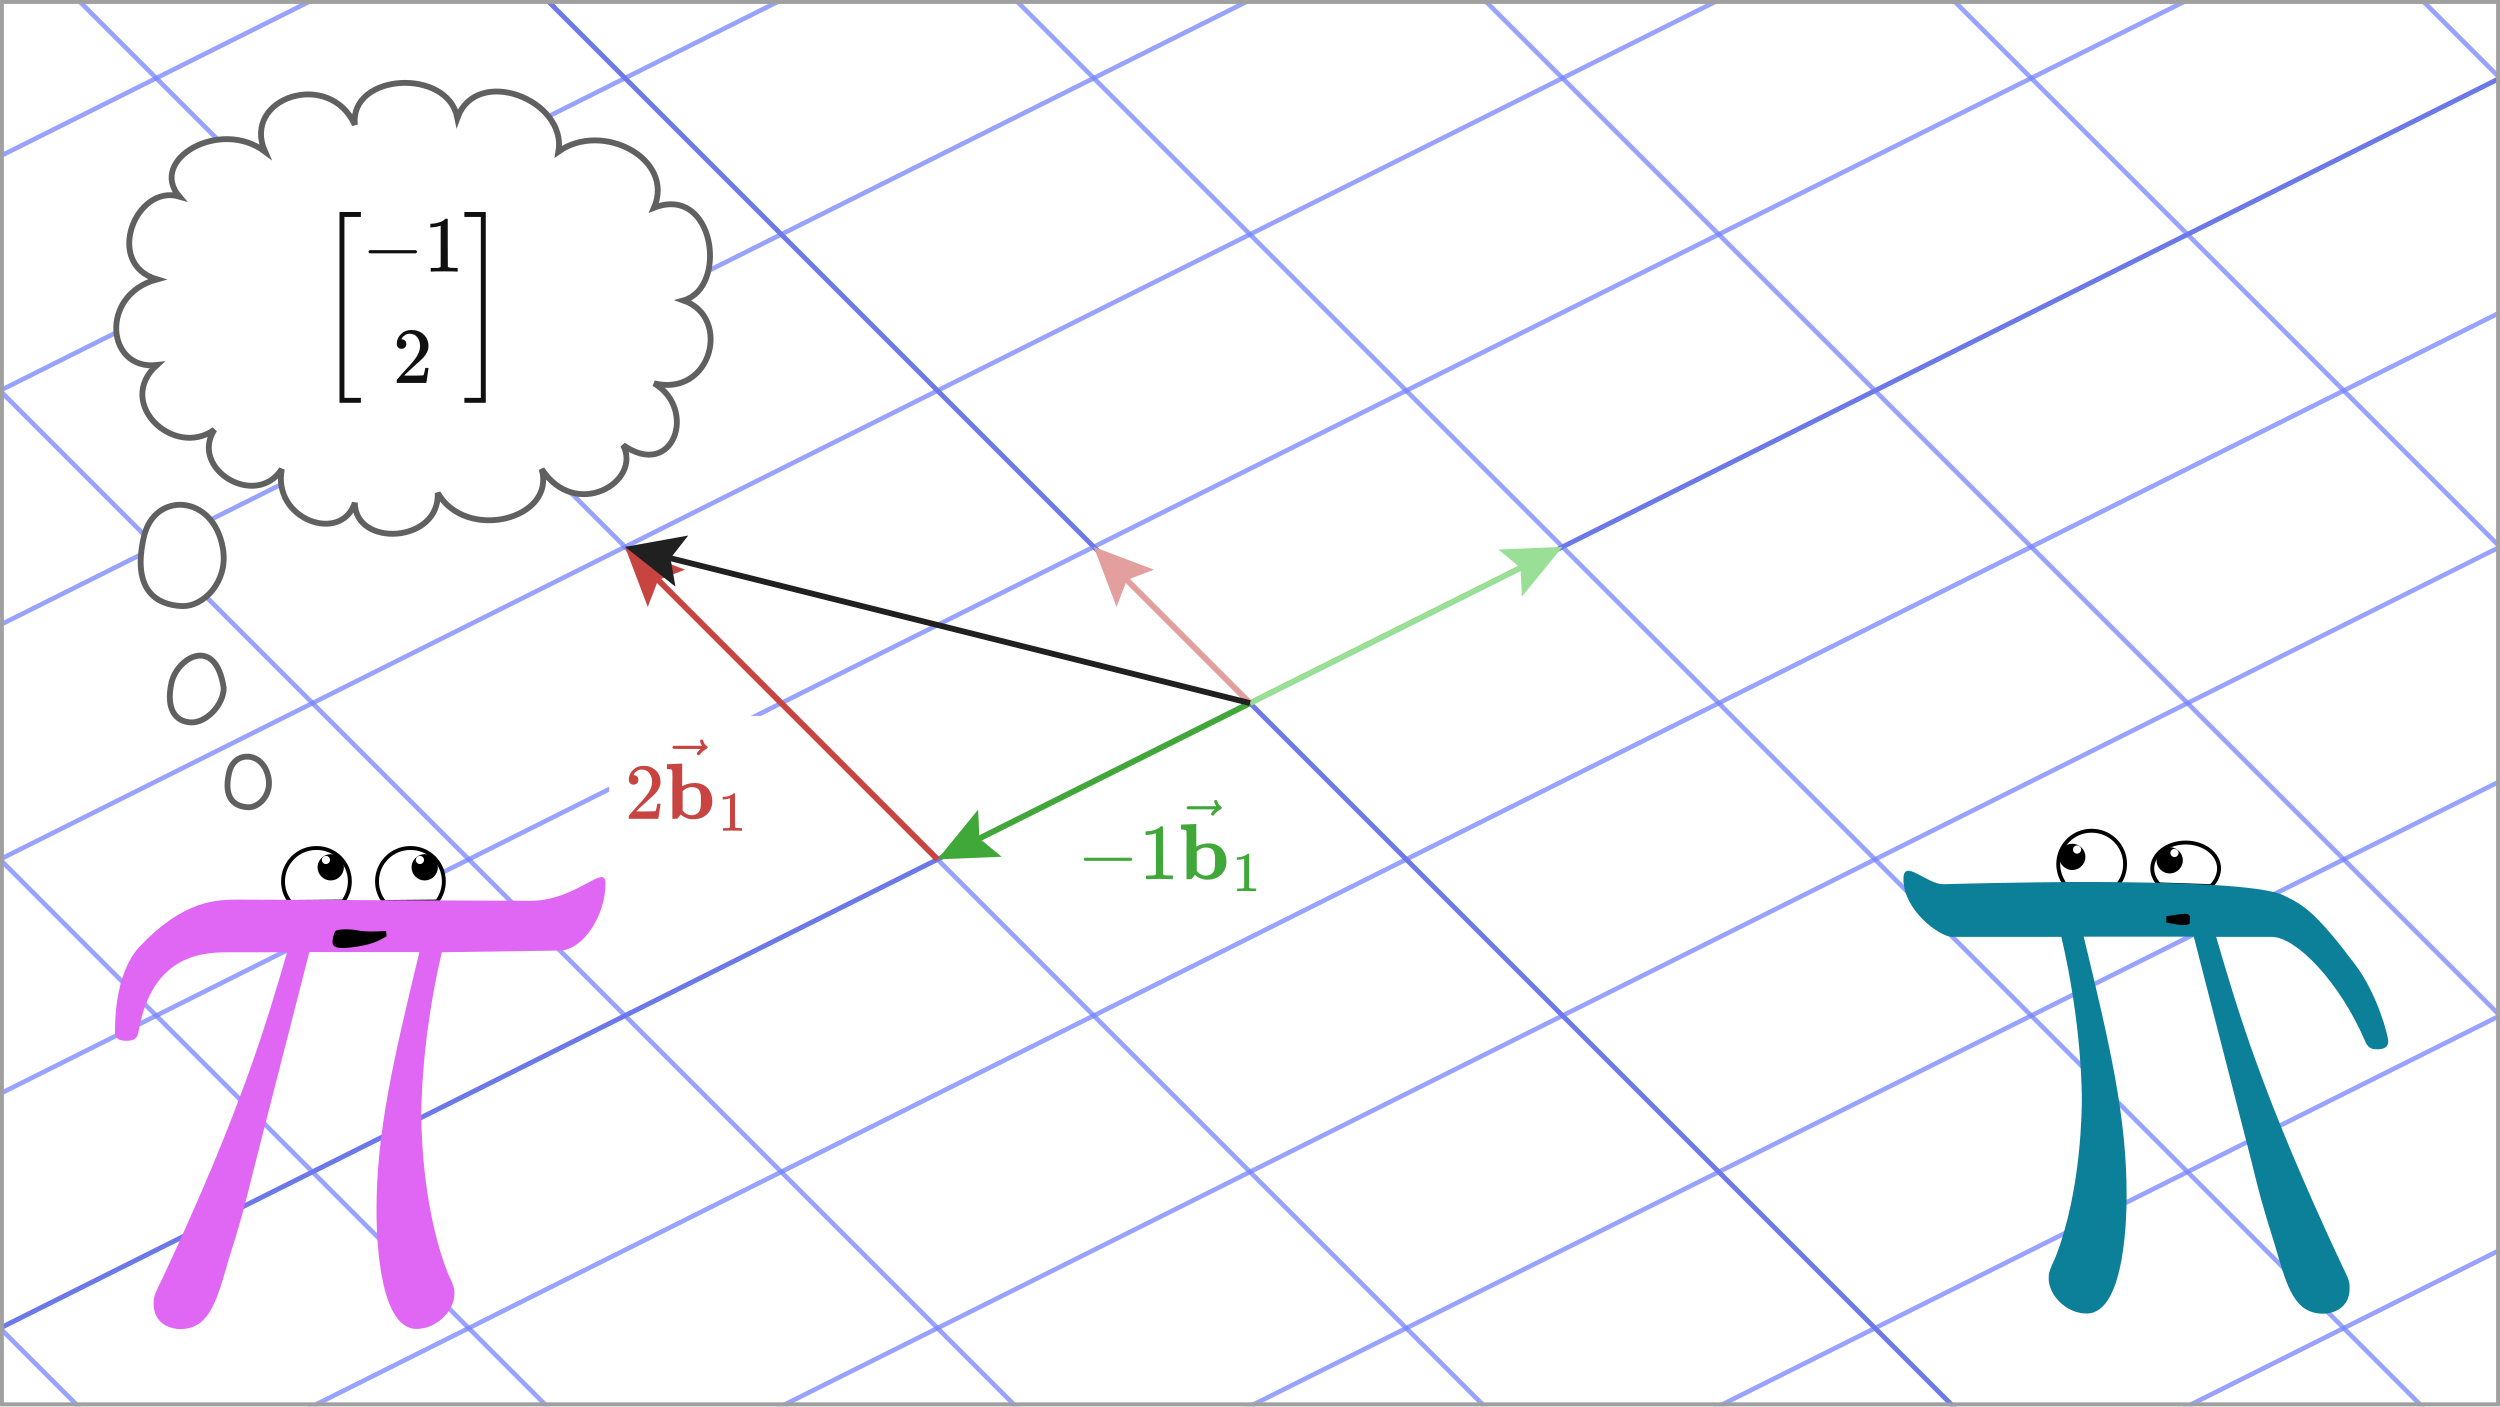
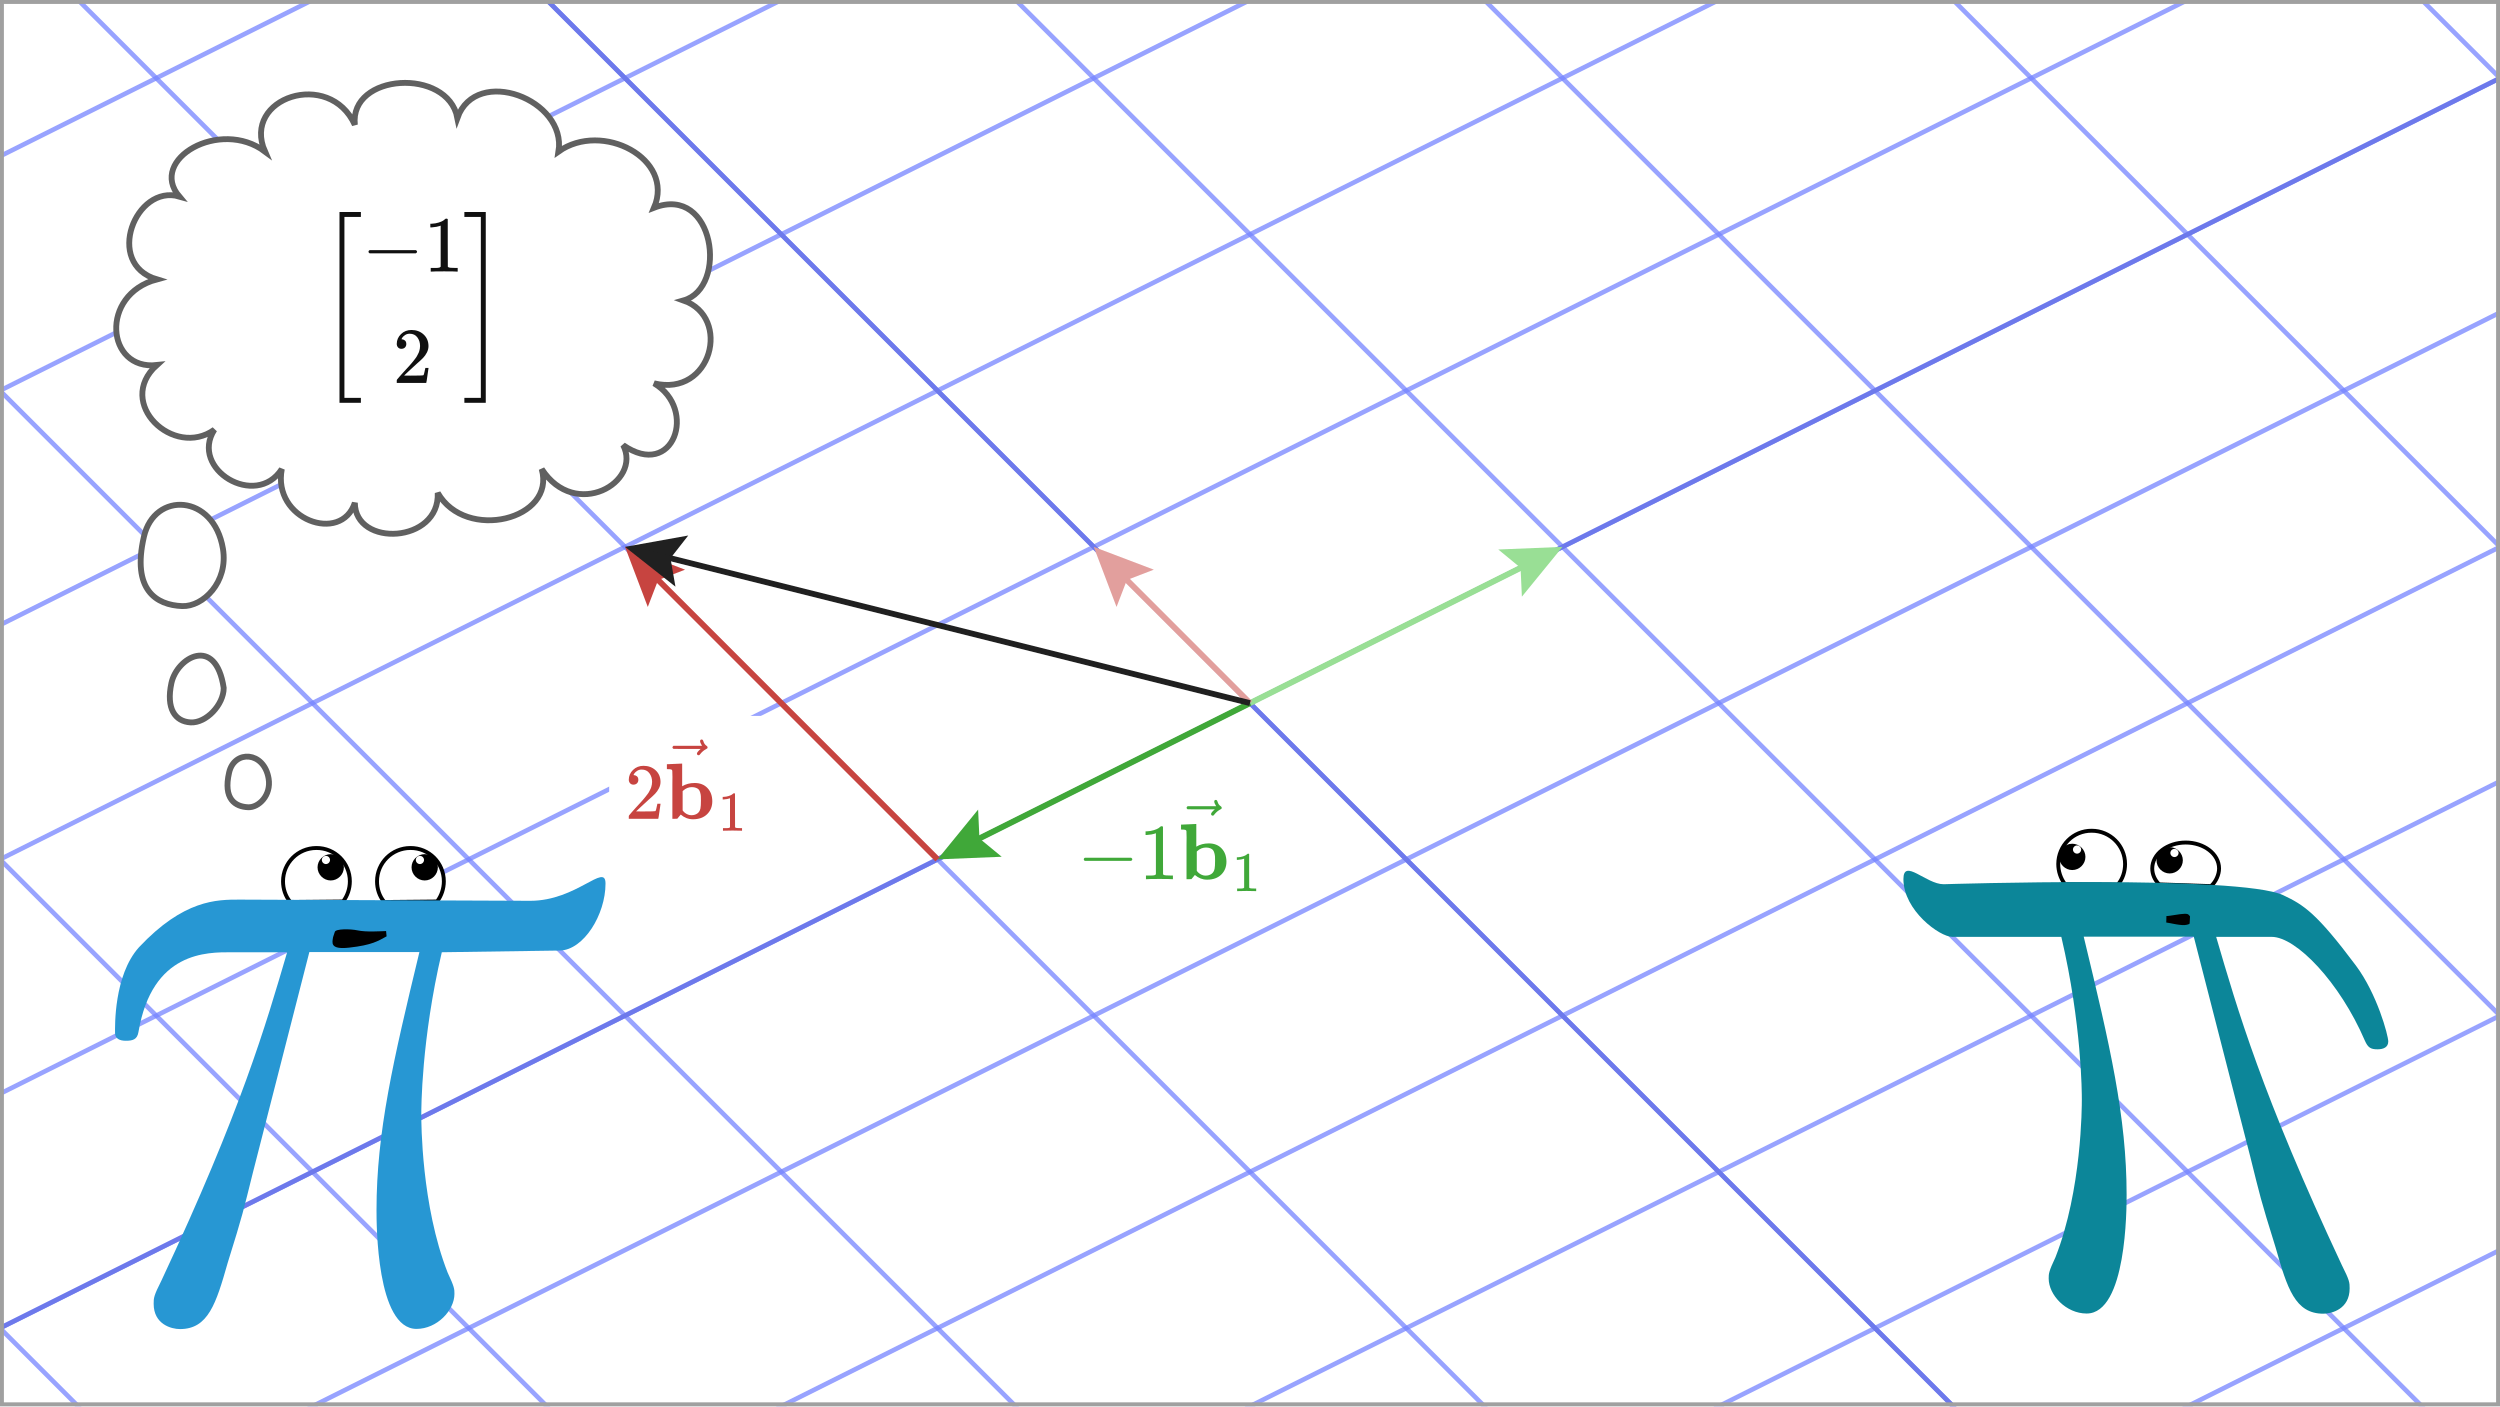
<svg xmlns="http://www.w3.org/2000/svg" width="640" height="360" viewBox="0 0 640 360" fill="none">
  <g clip-path="url(#clip0_1328_3556)">
    <path d="M640 0H0V360H640V0Z" fill="white" />
    <g clip-path="url(#clip1_1328_3556)">
      <path d="M-1520 2180L3600 -380" stroke="#7684FE" stroke-opacity="0.75" stroke-width="1.193" />
      <path d="M-1560 2140L3560 -420" stroke="#7684FE" stroke-opacity="0.75" stroke-width="1.193" />
      <path d="M-1600 2100L3520 -460" stroke="#7684FE" stroke-opacity="0.75" stroke-width="1.193" />
      <path d="M-1640 2060L3480 -500" stroke="#7684FE" stroke-opacity="0.75" stroke-width="1.193" />
      <path d="M-1680 2020L3440 -540" stroke="#7684FE" stroke-opacity="0.75" stroke-width="1.193" />
      <path d="M-1720 1980L3400 -580" stroke="#7684FE" stroke-opacity="0.75" stroke-width="1.193" />
      <path d="M-1760 1940L3360 -620" stroke="#7684FE" stroke-opacity="0.75" stroke-width="1.193" />
      <path d="M-1800 1900L3320 -660" stroke="#7684FE" stroke-opacity="0.75" stroke-width="1.193" />
      <path d="M-1840 1860L3280 -700" stroke="#7684FE" stroke-opacity="0.75" stroke-width="1.193" />
      <path d="M-1880 1820L3240 -740" stroke="#7684FE" stroke-opacity="0.75" stroke-width="1.193" />
      <path d="M-1920 1780L3200 -780" stroke="#7684FE" stroke-opacity="0.75" stroke-width="1.193" />
      <path d="M-1960 1740L3160 -820" stroke="#7684FE" stroke-opacity="0.75" stroke-width="1.193" />
      <path d="M-2000 1700L3120 -860" stroke="#7684FE" stroke-opacity="0.75" stroke-width="1.193" />
      <path d="M-2040 1660L3080 -900" stroke="#7684FE" stroke-opacity="0.75" stroke-width="1.193" />
      <path d="M-2080 1620L3040 -940" stroke="#7684FE" stroke-opacity="0.75" stroke-width="1.193" />
      <path d="M-2120 1580L3000 -980" stroke="#7684FE" stroke-opacity="0.75" stroke-width="1.193" />
      <path d="M-2160 1540L2960 -1020" stroke="#7684FE" stroke-opacity="0.75" stroke-width="1.193" />
      <path d="M-2200 1500L2920 -1060" stroke="#7684FE" stroke-opacity="0.75" stroke-width="1.193" />
      <path d="M-2240 1460L2880 -1100" stroke="#7684FE" stroke-opacity="0.75" stroke-width="1.193" />
      <path d="M-2280 1420L2840 -1140" stroke="#7684FE" stroke-opacity="0.75" stroke-width="1.193" />
      <path d="M-2320 1380L2800 -1180" stroke="#7684FE" stroke-opacity="0.75" stroke-width="1.193" />
      <path d="M-2360 1340L2760 -1220" stroke="#7684FE" stroke-opacity="0.75" stroke-width="1.193" />
      <path d="M-2400 1300L2720 -1260" stroke="#7684FE" stroke-opacity="0.75" stroke-width="1.193" />
      <path d="M-2440 1260L2680 -1300" stroke="#7684FE" stroke-opacity="0.75" stroke-width="1.193" />
      <path d="M-2480 1220L2640 -1340" stroke="#7684FE" stroke-opacity="0.75" stroke-width="1.193" />
      <path d="M-2520 1180L2600 -1380" stroke="#7684FE" stroke-opacity="0.75" stroke-width="1.193" />
      <path d="M-2560 1140L2560 -1420" stroke="#7684FE" stroke-opacity="0.75" stroke-width="1.193" />
      <path d="M-2600 1100L2520 -1460" stroke="#7684FE" stroke-opacity="0.75" stroke-width="1.193" />
      <path d="M-2640 1060L2480 -1500" stroke="#7684FE" stroke-opacity="0.75" stroke-width="1.193" />
      <path d="M-2680 1020L2440 -1540" stroke="#7684FE" stroke-opacity="0.75" stroke-width="1.193" />
      <path d="M-2720 980L2400 -1580" stroke="#7684FE" stroke-opacity="0.75" stroke-width="1.193" />
      <path d="M-2760 940L2360 -1620" stroke="#7684FE" stroke-opacity="0.75" stroke-width="1.193" />
      <path d="M-2800 900L2320 -1660" stroke="#7684FE" stroke-opacity="0.75" stroke-width="1.193" />
      <path d="M-2840 860L2280 -1700" stroke="#7684FE" stroke-opacity="0.75" stroke-width="1.193" />
      <path d="M-2880 820L2240 -1740" stroke="#7684FE" stroke-opacity="0.75" stroke-width="1.193" />
      <path d="M-2920 780L2200 -1780" stroke="#7684FE" stroke-opacity="0.75" stroke-width="1.193" />
      <path d="M-2960 740L2160 -1820" stroke="#7684FE" stroke-opacity="0.75" stroke-width="1.193" />
      <path d="M-9.15527e-05 1420L-1440 -20" stroke="#7684FE" stroke-opacity="0.75" stroke-width="1.193" />
      <path d="M80 1380L-1360 -60" stroke="#7684FE" stroke-opacity="0.75" stroke-width="1.193" />
      <path d="M160 1340L-1280 -100" stroke="#7684FE" stroke-opacity="0.75" stroke-width="1.193" />
      <path d="M240 1300L-1200 -140" stroke="#7684FE" stroke-opacity="0.75" stroke-width="1.193" />
      <path d="M320 1260L-1120 -180" stroke="#7684FE" stroke-opacity="0.75" stroke-width="1.193" />
      <path d="M400 1220L-1040 -220" stroke="#7684FE" stroke-opacity="0.75" stroke-width="1.193" />
      <path d="M480 1180L-960 -260" stroke="#7684FE" stroke-opacity="0.75" stroke-width="1.193" />
      <path d="M560 1140L-880 -300" stroke="#7684FE" stroke-opacity="0.75" stroke-width="1.193" />
      <path d="M640 1100L-800 -340" stroke="#7684FE" stroke-opacity="0.75" stroke-width="1.193" />
      <path d="M720 1060L-720 -380" stroke="#7684FE" stroke-opacity="0.75" stroke-width="1.193" />
      <path d="M800 1020L-640 -420" stroke="#7684FE" stroke-opacity="0.75" stroke-width="1.193" />
      <path d="M880 980L-560 -460" stroke="#7684FE" stroke-opacity="0.75" stroke-width="1.193" />
      <path d="M960 940L-480 -500" stroke="#7684FE" stroke-opacity="0.75" stroke-width="1.193" />
      <path d="M1040 900L-400 -540" stroke="#7684FE" stroke-opacity="0.75" stroke-width="1.193" />
      <path d="M1120 860L-320 -580" stroke="#7684FE" stroke-opacity="0.75" stroke-width="1.193" />
      <path d="M1200 820L-240 -620" stroke="#7684FE" stroke-opacity="0.75" stroke-width="1.193" />
      <path d="M1280 780L-160 -660" stroke="#7684FE" stroke-opacity="0.75" stroke-width="1.193" />
      <path d="M1360 740L-80 -700" stroke="#7684FE" stroke-opacity="0.75" stroke-width="1.193" />
      <path d="M1440 700L-3.60226e-05 -740" stroke="#7684FE" stroke-opacity="0.75" stroke-width="1.193" />
      <path d="M1520 660L80 -780" stroke="#7684FE" stroke-opacity="0.75" stroke-width="1.193" />
      <path d="M1600 620L160 -820" stroke="#7684FE" stroke-opacity="0.75" stroke-width="1.193" />
      <path d="M1680 580L240 -860" stroke="#7684FE" stroke-opacity="0.75" stroke-width="1.193" />
      <path d="M1760 540L320 -900" stroke="#7684FE" stroke-opacity="0.75" stroke-width="1.193" />
      <path d="M1840 500L400 -940" stroke="#7684FE" stroke-opacity="0.75" stroke-width="1.193" />
      <path d="M1920 460L480 -980" stroke="#7684FE" stroke-opacity="0.75" stroke-width="1.193" />
      <path d="M2000 420L560 -1020" stroke="#7684FE" stroke-opacity="0.75" stroke-width="1.193" />
      <path d="M2080 380L640 -1060" stroke="#7684FE" stroke-opacity="0.75" stroke-width="1.193" />
      <path d="M2880 -1100L-2240 1460" stroke="#6D79EB" stroke-width="1.193" />
      <path d="M1040 900L-400 -540" stroke="#6D79EB" stroke-width="1.193" />
    </g>
    <path d="M383.565 140.671L400 140L389.602 152.746L389.267 145.367L383.565 140.671Z" fill="#99DF95" />
    <path d="M320 180L396.422 141.789" stroke="#99DF95" stroke-width="1.5" />
    <path d="M285.834 155.38L280 140L295.38 145.834L288.485 148.485L285.834 155.38Z" fill="#E29F9D" />
    <path d="M320 180L282.828 142.828" stroke="#E29F9D" stroke-width="1.5" />
    <path d="M640 0H0V360H640V0Z" stroke="#A0A0A0" stroke-width="2" />
    <path d="M256.435 219.329L240 220L250.398 207.254L250.733 214.633L256.435 219.329Z" fill="#40A839" />
    <path d="M320 180L243.578 218.211" stroke="#40A839" stroke-width="1.5" />
    <path d="M165.834 155.38L160 140L175.38 145.834L168.485 148.485L165.834 155.38Z" fill="#C74440" />
    <path d="M240 220L162.828 142.828" stroke="#C74440" stroke-width="1.5" />
    <path d="M172.915 150.187L160 140L176.189 137.09L171.642 142.91L172.915 150.187Z" fill="#202020" />
    <path d="M320 180L163.881 140.97" stroke="#202020" stroke-width="1.5" />
    <path d="M87.727 230.781L87.835 230.78L87.9 230.693C88.934 229.299 89.562 227.504 89.562 225.619C89.562 220.906 85.747 217.043 80.986 217.088C76.272 217.088 72.456 220.905 72.456 225.619C72.456 227.545 73.083 229.434 74.257 230.834L74.323 230.913L74.427 230.913L87.727 230.781Z" fill="white" stroke="black" />
    <path d="M111.789 230.781L111.898 230.78L111.963 230.693C112.996 229.299 113.625 227.504 113.625 225.619C113.625 220.906 109.809 217.043 105.049 217.088C100.335 217.088 96.518 220.905 96.518 225.619C96.518 227.545 97.145 229.434 98.32 230.834L98.386 230.913L98.489 230.913L111.789 230.781Z" fill="white" stroke="black" />
    <path d="M83.393 219.1C82.825 219.144 82.387 219.581 82.387 220.15C82.387 220.719 82.868 221.2 83.437 221.2C84.006 221.2 84.487 220.719 84.487 220.15C84.487 219.581 84.006 219.1 83.437 219.1H83.393L84.662 218.662C86.543 218.662 88.031 220.194 88.031 222.031C88.031 223.869 86.5 225.4 84.662 225.4C82.825 225.4 81.293 223.869 81.293 222.031C81.293 220.194 82.825 218.662 84.662 218.662" fill="black" />
    <path d="M107.456 219.1C106.887 219.144 106.45 219.581 106.45 220.15C106.45 220.719 106.931 221.2 107.5 221.2C108.068 221.2 108.55 220.719 108.55 220.15C108.55 219.581 108.068 219.1 107.5 219.1H107.456L108.725 218.662C110.606 218.662 112.093 220.194 112.093 222.031C112.093 223.869 110.562 225.4 108.725 225.4C106.887 225.4 105.356 223.869 105.356 222.031C105.356 220.194 106.887 218.662 108.725 218.662" fill="black" />
-     <path d="M79.193 243.731H107.368C100.631 271.644 96.387 289.844 96.387 309.794C96.387 313.294 96.387 340.2 106.625 340.2C111.875 340.2 116.337 335.475 116.337 331.231C116.337 330.006 116.337 329.481 114.587 325.762C107.85 308.569 107.85 287.131 107.85 285.381C107.85 283.894 107.85 266.175 113.1 243.775L143.375 243.337C149.412 243.162 155.012 234.194 155.012 226.187C155.012 220.719 147.618 230.606 135.762 230.606L61.256 230.3C55.525 230.3 47.037 230.3 35.575 242.506C29.1 249.725 29.45 262.937 29.45 264.425C29.45 265.912 30.675 266.437 32.206 266.437C33.956 266.437 35.137 266.131 35.443 264.206C38.943 243.512 53.031 243.775 59.287 243.775H73.506C68.037 262.456 61.781 284.156 41.35 327.775C39.337 331.756 39.337 332.281 39.337 333.769C39.337 339.019 43.843 340.244 46.075 340.244C53.293 340.244 55.306 333.769 58.281 323.312C62.262 310.581 62.262 310.1 64.756 300.125L79.193 243.731Z" fill="#E066F4" />
+     <path d="M79.193 243.731H107.368C100.631 271.644 96.387 289.844 96.387 309.794C96.387 313.294 96.387 340.2 106.625 340.2C111.875 340.2 116.337 335.475 116.337 331.231C116.337 330.006 116.337 329.481 114.587 325.762C107.85 308.569 107.85 287.131 107.85 285.381C107.85 283.894 107.85 266.175 113.1 243.775L143.375 243.337C149.412 243.162 155.012 234.194 155.012 226.187C155.012 220.719 147.618 230.606 135.762 230.606L61.256 230.3C55.525 230.3 47.037 230.3 35.575 242.506C29.1 249.725 29.45 262.937 29.45 264.425C29.45 265.912 30.675 266.437 32.206 266.437C33.956 266.437 35.137 266.131 35.443 264.206C38.943 243.512 53.031 243.775 59.287 243.775H73.506C68.037 262.456 61.781 284.156 41.35 327.775C39.337 331.756 39.337 332.281 39.337 333.769C39.337 339.019 43.843 340.244 46.075 340.244C53.293 340.244 55.306 333.769 58.281 323.312C62.262 310.581 62.262 310.1 64.756 300.125L79.193 243.731Z" fill="#2797D3" />
    <path d="M85.275 239.881C85.056 241.281 84.356 243.163 89.387 242.594C95.293 241.938 96.781 240.888 98.968 239.706L98.837 238.35C97.218 238.394 93.806 238.656 91.531 238.175C89.693 237.781 85.931 237.738 85.712 238.569" fill="black" />
    <rect x="155.95" y="183.273" width="40.085" height="33.389" fill="white" />
    <g clip-path="url(#clip2_1328_3556)">
      <path d="M162.172 200.874C161.806 200.874 161.514 200.752 161.297 200.508C161.08 200.263 160.971 199.965 160.971 199.612C160.971 198.648 161.331 197.813 162.05 197.107C162.77 196.402 163.666 196.049 164.738 196.049C165.973 196.049 167.005 196.429 167.833 197.189C168.661 197.949 169.081 198.933 169.095 200.141C169.095 200.725 168.959 201.281 168.688 201.811C168.416 202.34 168.09 202.801 167.71 203.195C167.33 203.589 166.787 204.091 166.082 204.702C165.593 205.123 164.914 205.747 164.046 206.575L162.844 207.715L164.392 207.735C166.523 207.735 167.656 207.701 167.792 207.634C167.887 207.606 168.05 207.002 168.28 205.822V205.76H169.095V205.822C169.081 205.862 168.993 206.48 168.83 207.674C168.667 208.869 168.566 209.493 168.525 209.547V209.609H160.971V209.222V208.977C160.971 208.882 161.012 208.781 161.093 208.672C161.175 208.563 161.378 208.326 161.704 207.959C162.098 207.525 162.437 207.145 162.722 206.819C162.844 206.683 163.075 206.432 163.414 206.066C163.754 205.699 163.985 205.448 164.107 205.313C164.229 205.177 164.426 204.953 164.697 204.641C164.969 204.328 165.159 204.098 165.267 203.948C165.376 203.799 165.532 203.596 165.735 203.338C165.939 203.08 166.082 202.863 166.163 202.686C166.244 202.51 166.346 202.313 166.468 202.096C166.591 201.878 166.679 201.661 166.733 201.444C166.787 201.227 166.835 201.023 166.876 200.833C166.916 200.643 166.937 200.419 166.937 200.161C166.937 199.306 166.706 198.567 166.244 197.942C165.783 197.318 165.125 197.006 164.27 197.006C163.822 197.006 163.428 197.121 163.089 197.352C162.749 197.583 162.512 197.806 162.376 198.024C162.24 198.241 162.172 198.37 162.172 198.41C162.172 198.424 162.206 198.431 162.274 198.431C162.519 198.431 162.77 198.526 163.028 198.716C163.285 198.906 163.414 199.218 163.414 199.652C163.414 199.992 163.306 200.277 163.089 200.508C162.871 200.738 162.566 200.86 162.172 200.874Z" fill="#C74440" />
      <path d="M170.785 195.641L172.638 195.56C173.873 195.506 174.497 195.479 174.511 195.479H174.633V201.281C175.556 200.725 176.621 200.446 177.829 200.446C179.2 200.446 180.293 200.874 181.107 201.729C181.922 202.584 182.336 203.711 182.349 205.109C182.349 206.453 181.908 207.559 181.026 208.428C180.144 209.296 178.942 209.731 177.422 209.731H177.361C176.234 209.731 175.203 209.33 174.266 208.529L173.391 209.588L172.76 209.608H172.129V203.48C172.129 202.652 172.129 201.743 172.129 200.752C172.129 199.761 172.135 199.15 172.149 198.919C172.149 198.024 172.135 197.487 172.108 197.311C172.081 197.134 171.986 197.026 171.823 196.985C171.633 196.931 171.355 196.904 170.988 196.904H170.724V195.641H170.785ZM174.755 207.471L174.857 207.593C174.925 207.674 174.993 207.756 175.06 207.837C175.128 207.919 175.237 208.014 175.386 208.122C175.535 208.231 175.685 208.326 175.834 208.407C175.983 208.489 176.16 208.556 176.363 208.611C176.567 208.665 176.791 208.692 177.035 208.692C177.592 208.692 178.08 208.55 178.501 208.265C178.922 207.98 179.193 207.538 179.316 206.941C179.397 206.548 179.438 205.876 179.438 204.926C179.438 204.464 179.431 204.098 179.417 203.826C179.404 203.555 179.35 203.249 179.255 202.91C179.16 202.571 179.037 202.313 178.888 202.136C178.739 201.96 178.508 201.811 178.196 201.688C177.884 201.566 177.524 201.505 177.117 201.505C176.289 201.505 175.556 201.797 174.918 202.381L174.755 202.523V207.471Z" fill="#C74440" />
      <path d="M179.224 189.717C179.224 189.608 179.258 189.513 179.326 189.432C179.394 189.35 179.496 189.309 179.631 189.309C179.726 189.309 179.808 189.343 179.876 189.411C179.943 189.465 180.011 189.594 180.079 189.798C180.215 190.3 180.493 190.687 180.914 190.959C181.063 191.054 181.138 191.176 181.138 191.325C181.138 191.447 181.118 191.529 181.077 191.569C181.036 191.61 180.941 191.671 180.792 191.753C180.208 192.051 179.699 192.479 179.265 193.035C179.238 193.062 179.204 193.103 179.163 193.157C179.122 193.212 179.088 193.252 179.061 193.28C179.034 193.307 179 193.32 178.959 193.32C178.919 193.32 178.871 193.327 178.817 193.341C178.722 193.341 178.634 193.307 178.552 193.239C178.471 193.171 178.423 193.069 178.41 192.933C178.41 192.676 178.729 192.275 179.367 191.732H175.885L172.403 191.712C172.227 191.59 172.139 191.461 172.139 191.325C172.139 191.23 172.227 191.094 172.403 190.918H179.713C179.387 190.402 179.224 190.002 179.224 189.717Z" fill="#C74440" />
      <path d="M186.881 204.342L186.694 204.414C186.56 204.462 186.368 204.51 186.118 204.558C185.869 204.606 185.591 204.64 185.283 204.659H185.01V203.997H185.283C185.734 203.978 186.152 203.906 186.536 203.781C186.92 203.656 187.188 203.541 187.342 203.436C187.495 203.33 187.63 203.224 187.745 203.119C187.764 203.09 187.822 203.076 187.918 203.076C188.004 203.076 188.086 203.104 188.162 203.162V207.466L188.177 211.784C188.244 211.852 188.302 211.895 188.349 211.914C188.397 211.933 188.513 211.952 188.695 211.972C188.877 211.991 189.175 212 189.587 212H189.962V212.662H189.803C189.602 212.634 188.839 212.619 187.515 212.619C186.209 212.619 185.456 212.634 185.255 212.662H185.082V212H185.456C185.667 212 185.85 212 186.003 212C186.157 212 186.277 211.996 186.363 211.986C186.449 211.976 186.526 211.962 186.593 211.943C186.661 211.924 186.699 211.914 186.709 211.914C186.718 211.914 186.747 211.89 186.795 211.842C186.843 211.794 186.872 211.775 186.881 211.784V204.342Z" fill="#C74440" />
    </g>
    <path d="M142.981 38.801C154.128 30.891 172.826 40.599 167.432 53.184C182.965 47.143 186.489 73.679 174.983 76.915C187.352 81.23 182.174 101.726 167.432 98.13C178.651 104.746 172.466 122.94 159.522 113.951C164.412 123.444 147.296 133.368 138.667 120.064C142.406 133.008 119.25 138.761 112.059 126.176C112.634 139.121 90.844 140.199 90.844 128.693C87.392 139.336 69.63 133.008 72.147 120.064C65.531 130.419 48.415 120.064 54.888 109.996C44.532 117.475 29.358 103.164 40.145 93.456C27.201 94.894 25.403 75.477 40.145 71.522C26.625 67.495 34.752 47.071 45.898 50.307C37.844 40.815 56.326 30.172 67.832 38.801C61.791 24.994 84.372 17.587 90.844 31.97C89.406 18.738 114.576 17.227 117.093 30.172C121.983 16.652 145.139 25.497 142.981 38.801Z" fill="white" stroke="#606060" stroke-width="1.5" />
    <path d="M43.88 174.879C45.284 168.33 55.224 162.476 57.27 176.118C57.27 180.398 52.768 185.17 48.792 184.936C44.816 184.702 42.477 181.428 43.88 174.879Z" fill="white" stroke="#606060" stroke-width="1.5" />
    <path d="M36.849 137.365C39.548 125.686 54.728 126.44 57.07 140.46C58.504 149.048 51.951 155.368 46.643 155.162C40.008 154.904 33.689 151.035 36.849 137.365Z" fill="white" stroke="#606060" stroke-width="1.5" />
    <path d="M58.655 197.757C60.004 191.918 67.594 192.295 68.765 199.305C69.482 203.599 66.206 206.759 63.552 206.656C60.234 206.527 57.075 204.592 58.655 197.757Z" fill="white" stroke="#606060" stroke-width="1.5" />
    <path d="M552.805 226.406L552.714 226.403L552.651 226.336C551.616 225.21 550.975 223.847 550.975 222.337C550.975 218.624 554.848 215.688 559.55 215.688C564.209 215.688 568.081 218.624 568.081 222.337C568.081 223.889 567.266 225.697 566.086 226.786L566.02 226.847L565.93 226.844L552.805 226.406Z" fill="white" stroke="black" />
    <path d="M528.748 226.362L528.639 226.362L528.575 226.274C527.541 224.881 526.912 223.085 526.912 221.2C526.912 216.487 530.728 212.624 535.489 212.669C540.203 212.669 544.019 216.486 544.019 221.2C544.019 223.126 543.392 225.015 542.218 226.415L542.151 226.495L542.048 226.494L528.748 226.362Z" fill="white" stroke="black" />
    <path d="M556.706 217.306C557.275 217.35 557.713 217.788 557.713 218.356C557.713 218.925 557.231 219.406 556.663 219.406C556.094 219.406 555.613 218.925 555.613 218.356C555.613 217.788 556.094 217.306 556.706 217.306L555.438 216.869C553.556 216.869 552.069 218.4 552.069 220.238C552.069 222.075 553.6 223.606 555.438 223.606C557.275 223.606 558.806 222.075 558.806 220.238C558.806 218.4 557.275 216.869 555.438 216.869" fill="black" />
    <path d="M531.769 216.431C532.338 216.475 532.775 216.913 532.775 217.481C532.775 218.05 532.294 218.531 531.725 218.531C531.156 218.531 530.675 218.05 530.675 217.481C530.675 216.913 531.156 216.431 531.725 216.431H531.769L530.5 215.994C528.619 215.994 527.131 217.525 527.131 219.363C527.131 221.2 528.663 222.731 530.5 222.731C532.338 222.731 533.869 221.2 533.869 219.363C533.869 217.525 532.338 215.994 530.5 215.994" fill="black" />
-     <path d="M561.606 239.794H533.431C540.169 267.706 544.413 285.906 544.413 305.856C544.413 309.356 544.413 336.263 534.175 336.263C528.925 336.263 524.463 331.538 524.463 327.294C524.463 326.069 524.463 325.544 526.213 321.825C532.95 304.631 532.95 283.194 532.95 281.444C532.95 279.956 532.95 262.238 527.7 239.838H499.788C496.55 239.838 487.275 233.056 487.275 225.05C487.275 219.581 493.094 226.363 497.556 226.363C497.556 226.363 573.331 223.956 584.487 229.163C589.781 231.656 593.062 233.756 603.081 247.144C608.55 254.45 611.394 265.081 611.394 266.613C611.394 268.1 610.169 268.625 608.638 268.625C606.888 268.625 606.188 268.188 605.4 266.394C598.969 251.431 587.813 239.838 581.556 239.838H567.338C572.806 258.519 579.063 280.219 599.494 323.838C601.506 327.819 601.506 328.344 601.506 329.831C601.506 335.081 597 336.306 594.769 336.306C587.55 336.306 585.538 329.831 582.563 319.375C578.581 306.644 578.581 306.163 576.088 296.188L561.606 239.794Z" fill="#0C7F99" />
+     <path d="M561.606 239.794H533.431C540.169 267.706 544.412 285.906 544.412 305.856C544.412 309.356 544.413 336.263 534.175 336.263C528.925 336.263 524.463 331.538 524.463 327.294C524.463 326.069 524.463 325.544 526.213 321.825C532.95 304.631 532.95 283.194 532.95 281.444C532.95 279.956 532.95 262.238 527.7 239.838H499.787C496.55 239.838 487.275 233.056 487.275 225.05C487.275 219.581 493.094 226.363 497.556 226.363C497.556 226.363 573.331 223.956 584.487 229.163C589.781 231.656 593.062 233.756 603.081 247.144C608.55 254.45 611.394 265.081 611.394 266.613C611.394 268.1 610.169 268.625 608.638 268.625C606.888 268.625 606.188 268.188 605.4 266.394C598.969 251.431 587.813 239.838 581.556 239.838H567.338C572.806 258.519 579.062 280.219 599.494 323.838C601.506 327.819 601.506 328.344 601.506 329.831C601.506 335.081 597 336.306 594.769 336.306C587.55 336.306 585.538 329.831 582.563 319.375C578.581 306.644 578.581 306.163 576.088 296.188L561.606 239.794Z" fill="#0C8699" />
    <path d="M560.556 236.25C560.556 236.556 560.469 236.556 559.856 236.731C558.588 237.125 555.262 236.206 554.562 236.163L554.606 234.5C555.35 234.544 558.106 233.931 559.244 233.931C560.031 233.931 560.206 233.975 560.644 234.588" fill="black" />
    <rect x="77.879" y="50.257" width="55.529" height="56.87" fill="white" />
    <g clip-path="url(#clip3_1328_3556)">
-       <path d="M86.909 103.117V54.267H92.387V55.53H88.172V101.855H92.387V103.117H86.909Z" fill="#101010" />
+       <path d="M86.909 103.117V54.268H92.387V55.53H88.172V101.855H92.387V103.117H86.909Z" fill="#101010" />
      <path d="M94.342 64.703C94.342 64.703 94.342 64.615 94.342 64.439C94.342 64.262 94.437 64.126 94.627 64.031H106.457C106.661 64.14 106.763 64.276 106.763 64.439C106.763 64.602 106.661 64.737 106.457 64.846H94.627C94.437 64.751 94.342 64.615 94.342 64.439V64.703Z" fill="#101010" />
      <path d="M112.811 57.76L112.546 57.862C112.356 57.929 112.084 57.997 111.731 58.065C111.378 58.133 110.985 58.181 110.55 58.208H110.163V57.271H110.55C111.188 57.244 111.779 57.142 112.322 56.966C112.865 56.789 113.245 56.626 113.462 56.477C113.679 56.328 113.869 56.178 114.032 56.029C114.059 55.988 114.141 55.968 114.277 55.968C114.399 55.968 114.514 56.009 114.623 56.09V62.178L114.643 68.287C114.738 68.382 114.82 68.443 114.888 68.47C114.955 68.498 115.118 68.525 115.376 68.552C115.634 68.579 116.055 68.593 116.639 68.593H117.168V69.529H116.944C116.659 69.489 115.58 69.468 113.707 69.468C111.86 69.468 110.795 69.489 110.51 69.529H110.265V68.593H110.795C111.093 68.593 111.351 68.593 111.568 68.593C111.786 68.593 111.955 68.586 112.078 68.572C112.2 68.559 112.308 68.538 112.403 68.511C112.498 68.484 112.553 68.47 112.566 68.47C112.58 68.47 112.621 68.436 112.688 68.369C112.756 68.301 112.797 68.274 112.811 68.287V57.76Z" fill="#101010" />
      <path d="M102.772 89.301C102.405 89.301 102.113 89.179 101.896 88.935C101.679 88.69 101.57 88.392 101.57 88.039C101.57 87.075 101.93 86.24 102.65 85.534C103.369 84.828 104.265 84.475 105.338 84.475C106.573 84.475 107.605 84.855 108.433 85.616C109.261 86.376 109.682 87.36 109.695 88.568C109.695 89.152 109.559 89.709 109.288 90.238C109.016 90.767 108.691 91.229 108.31 91.623C107.93 92.016 107.387 92.519 106.681 93.129C106.193 93.55 105.514 94.175 104.645 95.003L103.444 96.143L104.991 96.163C107.123 96.163 108.256 96.129 108.392 96.062C108.487 96.034 108.65 95.43 108.881 94.249V94.188H109.695V94.249C109.682 94.29 109.593 94.908 109.43 96.102C109.268 97.297 109.166 97.921 109.125 97.976V98.037H101.57V97.65V97.406C101.57 97.311 101.611 97.209 101.693 97.1C101.774 96.992 101.978 96.754 102.304 96.387C102.697 95.953 103.037 95.573 103.322 95.247C103.444 95.111 103.675 94.86 104.014 94.494C104.353 94.127 104.584 93.876 104.706 93.74C104.828 93.605 105.025 93.38 105.297 93.068C105.568 92.756 105.758 92.525 105.867 92.376C105.976 92.227 106.132 92.023 106.335 91.765C106.539 91.507 106.681 91.29 106.763 91.114C106.844 90.937 106.946 90.74 107.068 90.523C107.191 90.306 107.279 90.089 107.333 89.871C107.387 89.654 107.435 89.451 107.476 89.26C107.516 89.07 107.537 88.847 107.537 88.588C107.537 87.733 107.306 86.993 106.844 86.369C106.383 85.745 105.724 85.432 104.869 85.432C104.421 85.432 104.028 85.548 103.688 85.778C103.349 86.009 103.111 86.233 102.976 86.451C102.84 86.668 102.772 86.797 102.772 86.837C102.772 86.851 102.806 86.858 102.874 86.858C103.118 86.858 103.369 86.953 103.627 87.143C103.885 87.333 104.014 87.645 104.014 88.079C104.014 88.419 103.905 88.704 103.688 88.935C103.471 89.165 103.166 89.288 102.772 89.301Z" fill="#101010" />
-       <path d="M118.879 55.53V54.267H124.356V103.117H118.879V101.855H123.094V55.53H118.879Z" fill="#101010" />
+       <path d="M118.879 55.53V54.268H124.356V103.117H118.879V101.855H123.094V55.53H118.879Z" fill="#101010" />
    </g>
    <g clip-path="url(#clip4_1328_3556)">
      <path d="M277.444 220.247C277.444 220.247 277.444 220.159 277.444 219.982C277.444 219.806 277.539 219.67 277.729 219.575H289.559C289.762 219.684 289.864 219.819 289.864 219.982C289.864 220.145 289.762 220.281 289.559 220.39H277.729C277.539 220.295 277.444 220.159 277.444 219.982V220.247Z" fill="#40A839" />
      <path d="M295.911 213.304L295.646 213.406C295.456 213.474 295.185 213.542 294.832 213.61C294.479 213.678 294.085 213.725 293.651 213.752H293.264V212.816H293.651C294.289 212.788 294.879 212.687 295.422 212.51C295.965 212.334 296.345 212.171 296.563 212.022C296.78 211.872 296.97 211.723 297.133 211.574C297.16 211.533 297.241 211.513 297.377 211.513C297.499 211.513 297.614 211.553 297.723 211.635V217.722L297.743 223.83C297.838 223.925 297.92 223.987 297.988 224.014C298.056 224.041 298.218 224.068 298.476 224.095C298.734 224.122 299.155 224.136 299.739 224.136H300.268V225.072H300.044C299.759 225.032 298.68 225.011 296.807 225.011C294.961 225.011 293.895 225.032 293.61 225.072H293.366V224.136H293.895C294.194 224.136 294.452 224.136 294.669 224.136C294.886 224.136 295.056 224.129 295.178 224.115C295.3 224.102 295.409 224.082 295.504 224.054C295.599 224.027 295.653 224.014 295.667 224.014C295.68 224.014 295.721 223.98 295.789 223.912C295.857 223.844 295.897 223.817 295.911 223.83V213.304Z" fill="#40A839" />
      <path d="M302.406 211.105L304.259 211.024C305.494 210.97 306.118 210.942 306.132 210.942H306.254V216.745C307.177 216.189 308.242 215.91 309.45 215.91C310.821 215.91 311.914 216.338 312.728 217.193C313.543 218.048 313.957 219.175 313.97 220.573C313.97 221.916 313.529 223.023 312.647 223.891C311.765 224.76 310.563 225.194 309.043 225.194H308.982C307.856 225.194 306.824 224.794 305.887 223.993L305.012 225.052L304.381 225.072H303.75V218.944C303.75 218.116 303.75 217.207 303.75 216.216C303.75 215.225 303.756 214.614 303.77 214.383C303.77 213.487 303.756 212.951 303.729 212.775C303.702 212.598 303.607 212.49 303.444 212.449C303.254 212.395 302.976 212.368 302.609 212.368H302.345V211.105H302.406ZM306.376 222.934L306.478 223.057C306.546 223.138 306.614 223.22 306.681 223.301C306.749 223.382 306.858 223.477 307.007 223.586C307.157 223.695 307.306 223.79 307.455 223.871C307.604 223.952 307.781 224.02 307.985 224.075C308.188 224.129 308.412 224.156 308.656 224.156C309.213 224.156 309.702 224.014 310.122 223.729C310.543 223.443 310.815 223.002 310.937 222.405C311.018 222.012 311.059 221.34 311.059 220.389C311.059 219.928 311.052 219.562 311.039 219.29C311.025 219.019 310.971 218.713 310.876 218.374C310.781 218.035 310.658 217.777 310.509 217.6C310.36 217.424 310.129 217.274 309.817 217.152C309.505 217.03 309.145 216.969 308.738 216.969C307.91 216.969 307.177 217.261 306.539 217.844L306.376 217.987V222.934Z" fill="#40A839" />
      <path d="M310.845 205.18C310.845 205.072 310.879 204.977 310.947 204.895C311.015 204.814 311.117 204.773 311.252 204.773C311.347 204.773 311.429 204.807 311.497 204.875C311.564 204.929 311.632 205.058 311.7 205.262C311.836 205.764 312.114 206.151 312.535 206.422C312.684 206.517 312.759 206.64 312.759 206.789C312.759 206.911 312.739 206.993 312.698 207.033C312.657 207.074 312.562 207.135 312.413 207.216C311.829 207.515 311.32 207.943 310.886 208.499C310.859 208.526 310.825 208.567 310.784 208.621C310.743 208.676 310.709 208.716 310.682 208.743C310.655 208.771 310.621 208.784 310.58 208.784C310.54 208.784 310.492 208.791 310.438 208.805C310.343 208.805 310.255 208.771 310.173 208.703C310.092 208.635 310.044 208.533 310.031 208.397C310.031 208.139 310.35 207.739 310.988 207.196H307.506L304.024 207.176C303.848 207.054 303.76 206.925 303.76 206.789C303.76 206.694 303.848 206.558 304.024 206.382H311.334C311.008 205.866 310.845 205.466 310.845 205.18Z" fill="#40A839" />
      <path d="M318.502 219.806L318.315 219.878C318.181 219.926 317.989 219.974 317.739 220.022C317.49 220.07 317.212 220.104 316.905 220.123H316.631V219.461H316.905C317.356 219.442 317.773 219.37 318.157 219.245C318.541 219.12 318.809 219.005 318.963 218.899C319.117 218.794 319.251 218.688 319.366 218.583C319.385 218.554 319.443 218.54 319.539 218.54C319.625 218.54 319.707 218.568 319.783 218.626V222.93L319.798 227.248C319.865 227.315 319.923 227.359 319.971 227.378C320.019 227.397 320.134 227.416 320.316 227.435C320.498 227.455 320.796 227.464 321.209 227.464H321.583V228.126H321.424C321.223 228.098 320.46 228.083 319.136 228.083C317.831 228.083 317.077 228.098 316.876 228.126H316.703V227.464H317.077C317.288 227.464 317.471 227.464 317.624 227.464C317.778 227.464 317.898 227.459 317.984 227.45C318.07 227.44 318.147 227.426 318.214 227.407C318.282 227.387 318.32 227.378 318.33 227.378C318.339 227.378 318.368 227.354 318.416 227.306C318.464 227.258 318.493 227.239 318.502 227.248V219.806Z" fill="#40A839" />
    </g>
  </g>
  <defs>
    <clipPath id="clip0_1328_3556">
      <rect width="640" height="360" fill="white" />
    </clipPath>
    <clipPath id="clip1_1328_3556">
      <rect width="2560" height="1440" fill="white" transform="translate(-960 -540)" />
    </clipPath>
    <clipPath id="clip2_1328_3556">
      <rect width="32.085" height="25.389" fill="white" transform="translate(159.95 187.273)" />
    </clipPath>
    <clipPath id="clip3_1328_3556">
      <rect width="47.529" height="48.87" fill="white" transform="translate(81.8785 54.2573)" />
    </clipPath>
    <clipPath id="clip4_1328_3556">
      <rect width="47.925" height="25.389" fill="white" transform="translate(275.731 202.737)" />
    </clipPath>
  </defs>
</svg>
